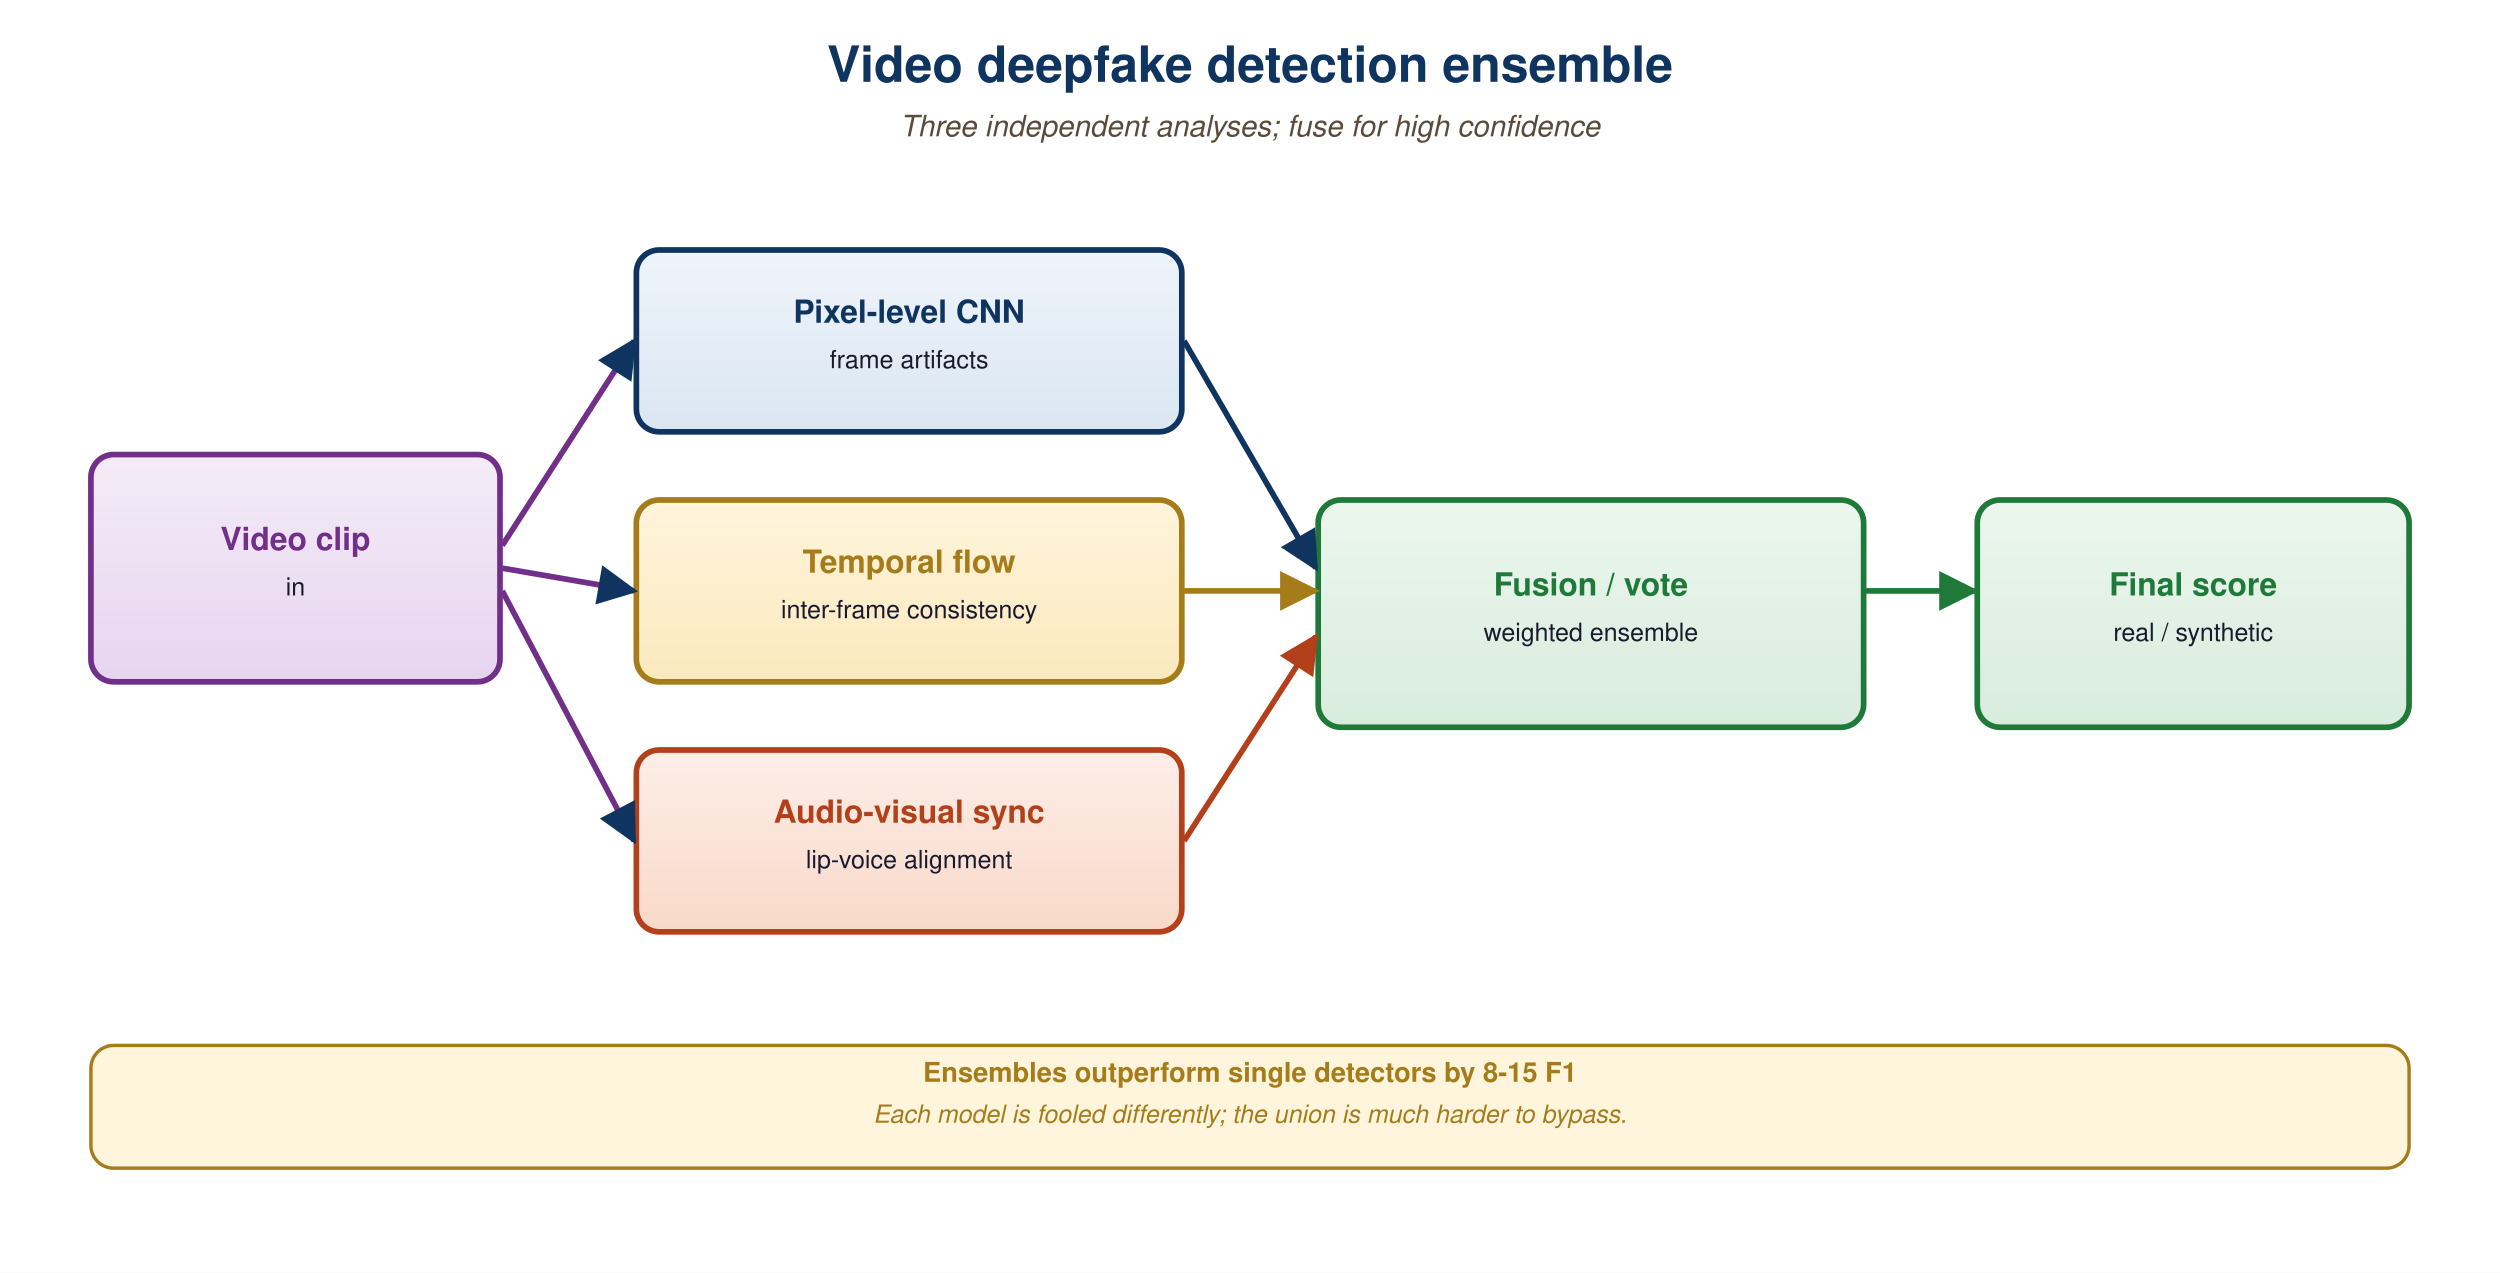
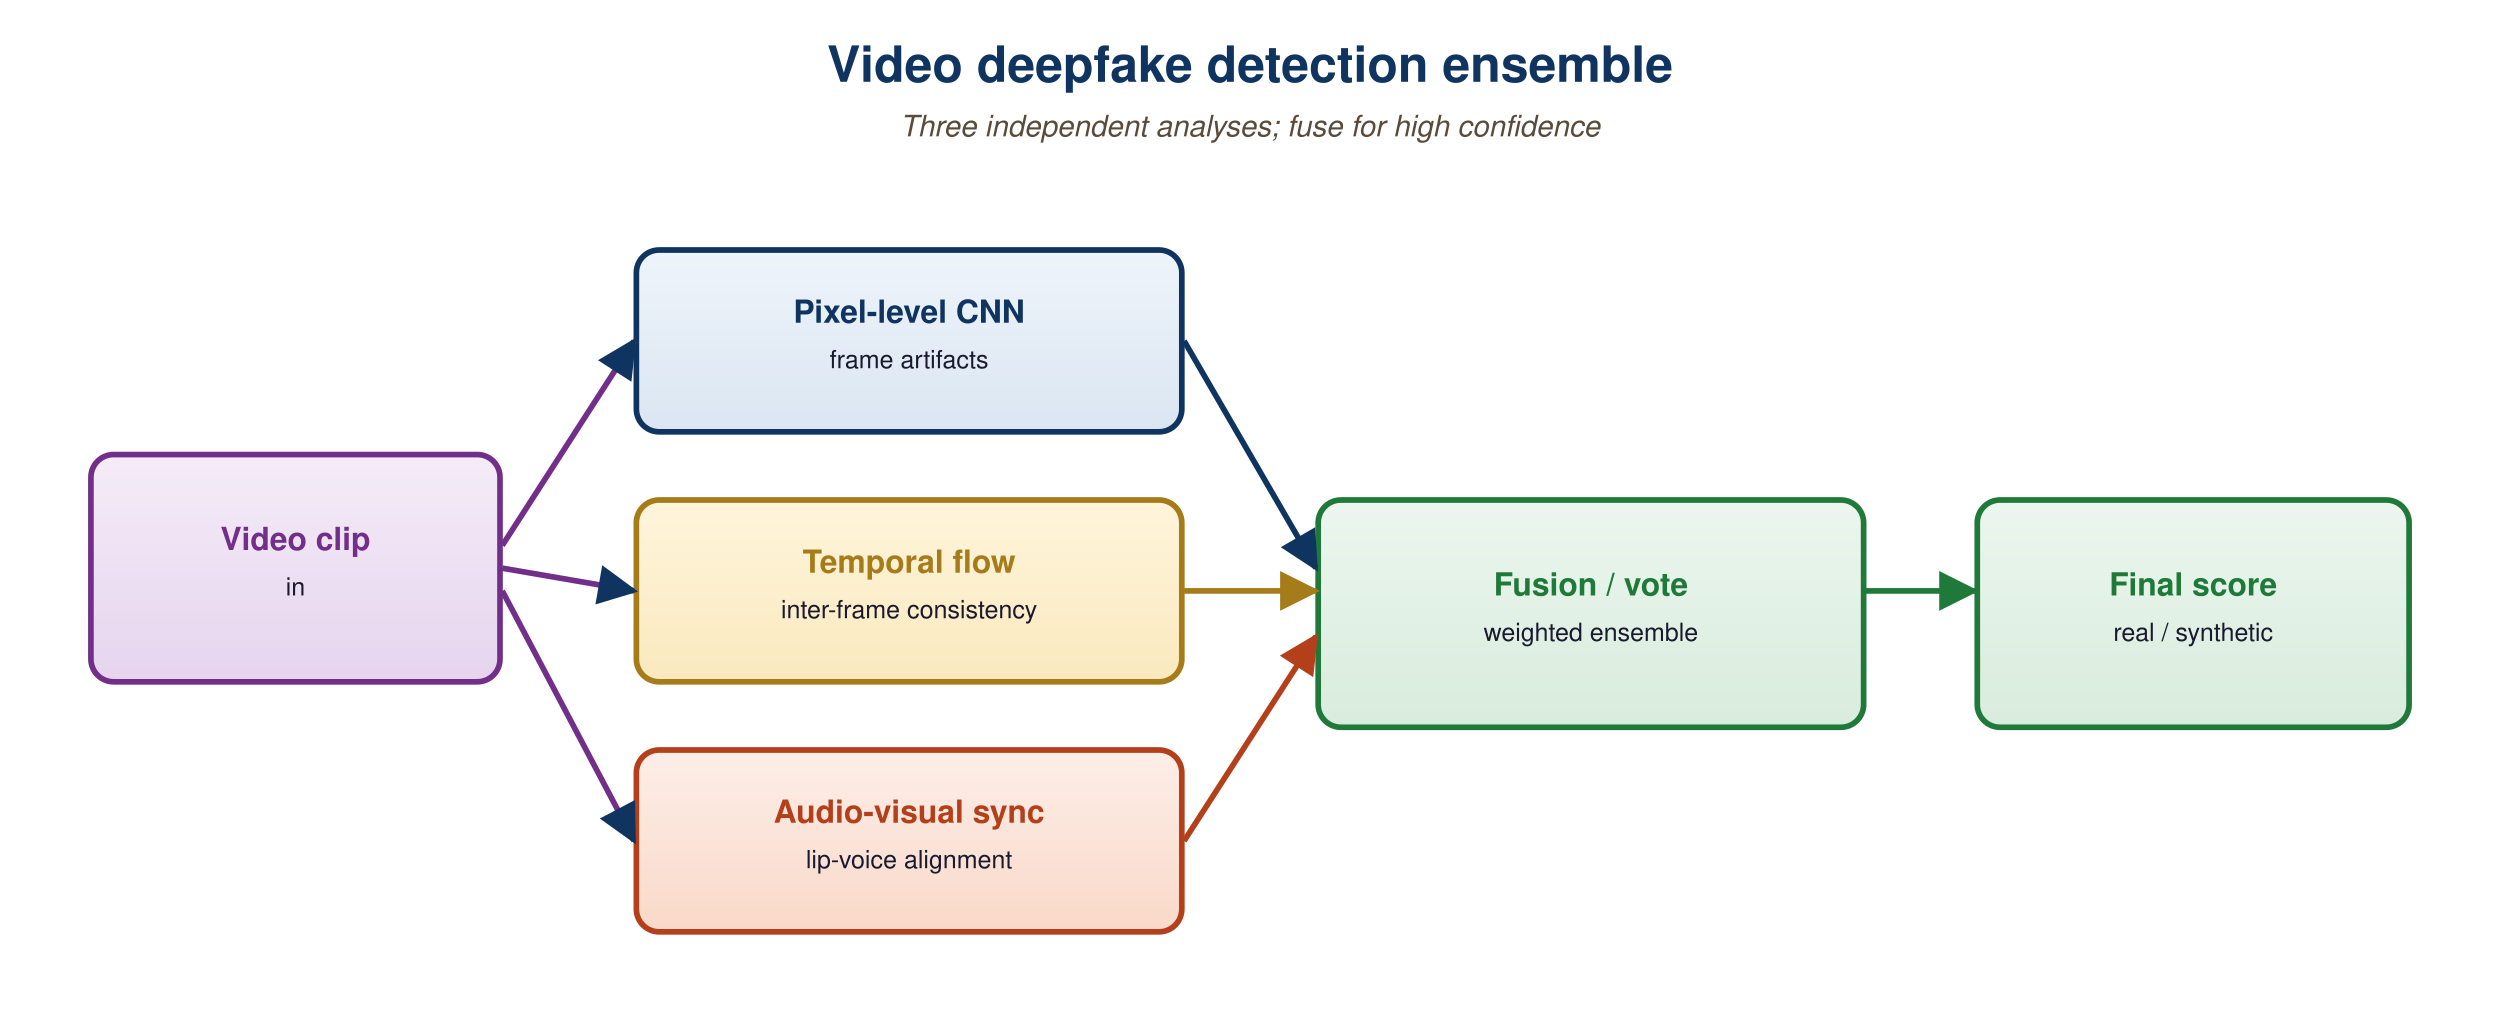
- <svg xmlns="http://www.w3.org/2000/svg" viewBox="0 0 1100 560" font-family="Helvetica, Arial, sans-serif">
+ <svg xmlns="http://www.w3.org/2000/svg" viewBox="0 0 1100 450" font-family="Helvetica, Arial, sans-serif">
  <rect width="1100" height="560" fill="#ffffff" />
  <text x="550" y="36" font-size="22" font-weight="700" text-anchor="middle" fill="#0f3460">Video deepfake detection ensemble</text>
  <text x="550" y="60" font-size="13" font-style="italic" text-anchor="middle" fill="#5a4a3a">Three independent analyses; fuse for high confidence</text>
  <defs>
    <linearGradient id="g_56_4_1_navy" x1="0%" x2="0%" y1="0%" y2="100%">
      <stop offset="0%" stop-color="#eef4fa" />
      <stop offset="100%" stop-color="#dbe6f2" />
    </linearGradient>
    <linearGradient id="g_56_4_1_navy2" x1="0%" x2="0%" y1="0%" y2="100%">
      <stop offset="0%" stop-color="#eef4fa" />
      <stop offset="100%" stop-color="#dbe6f2" />
    </linearGradient>
    <linearGradient id="g_56_4_1_green" x1="0%" x2="0%" y1="0%" y2="100%">
      <stop offset="0%" stop-color="#ecf6ee" />
      <stop offset="100%" stop-color="#d8ecdd" />
    </linearGradient>
    <linearGradient id="g_56_4_1_purple" x1="0%" x2="0%" y1="0%" y2="100%">
      <stop offset="0%" stop-color="#f4ecf7" />
      <stop offset="100%" stop-color="#e6d4ef" />
    </linearGradient>
    <linearGradient id="g_56_4_1_amber" x1="0%" x2="0%" y1="0%" y2="100%">
      <stop offset="0%" stop-color="#fff5dc" />
      <stop offset="100%" stop-color="#fae9be" />
    </linearGradient>
    <linearGradient id="g_56_4_1_red" x1="0%" x2="0%" y1="0%" y2="100%">
      <stop offset="0%" stop-color="#fdeee8" />
      <stop offset="100%" stop-color="#f9d9c9" />
    </linearGradient>
    <linearGradient id="g_56_4_1_neutral" x1="0%" x2="0%" y1="0%" y2="100%">
      <stop offset="0%" stop-color="#fafbfc" />
      <stop offset="100%" stop-color="#eef1f4" />
    </linearGradient>
    <marker id="arr_56_4_1" viewBox="0 0 10 10" refX="9" refY="5" markerWidth="7" markerHeight="7" orient="auto-start-reverse">
      <path d="M 0 0 L 10 5 L 0 10 z" fill="#0f3460" />
    </marker>
    <marker id="arrG_56_4_1" viewBox="0 0 10 10" refX="9" refY="5" markerWidth="7" markerHeight="7" orient="auto-start-reverse">
      <path d="M 0 0 L 10 5 L 0 10 z" fill="#1f7a3a" />
    </marker>
    <marker id="arrA_56_4_1" viewBox="0 0 10 10" refX="9" refY="5" markerWidth="7" markerHeight="7" orient="auto-start-reverse">
      <path d="M 0 0 L 10 5 L 0 10 z" fill="#a67c1a" />
    </marker>
    <marker id="arrR_56_4_1" viewBox="0 0 10 10" refX="9" refY="5" markerWidth="7" markerHeight="7" orient="auto-start-reverse">
      <path d="M 0 0 L 10 5 L 0 10 z" fill="#b3401b" />
    </marker>
  </defs>
  <g transform="translate(40,200)">
    <rect x="0" y="0" width="180" height="100" rx="10" fill="url(#g_56_4_1_purple)" stroke="#722f8a" stroke-width="2.5" />
    <text x="90" y="42" font-size="14" font-weight="700" text-anchor="middle" fill="#722f8a">Video clip</text>
    <text x="90" y="62" font-size="11" text-anchor="middle" fill="#1a1a2e">in</text>
  </g>
  <g transform="translate(280,110)">
    <rect x="0" y="0" width="240" height="80" rx="10" fill="url(#g_56_4_1_navy)" stroke="#0f3460" stroke-width="2.5" />
    <text x="120" y="32" font-size="14" font-weight="700" text-anchor="middle" fill="#0f3460">Pixel-level CNN</text>
    <text x="120" y="52" font-size="11" text-anchor="middle" fill="#1a1a2e">frame artifacts</text>
  </g>
  <g transform="translate(280,220)">
    <rect x="0" y="0" width="240" height="80" rx="10" fill="url(#g_56_4_1_amber)" stroke="#a67c1a" stroke-width="2.5" />
    <text x="120" y="32" font-size="14" font-weight="700" text-anchor="middle" fill="#a67c1a">Temporal flow</text>
    <text x="120" y="52" font-size="11" text-anchor="middle" fill="#1a1a2e">inter-frame consistency</text>
  </g>
  <g transform="translate(280,330)">
    <rect x="0" y="0" width="240" height="80" rx="10" fill="url(#g_56_4_1_red)" stroke="#b3401b" stroke-width="2.5" />
    <text x="120" y="32" font-size="14" font-weight="700" text-anchor="middle" fill="#b3401b">Audio-visual sync</text>
    <text x="120" y="52" font-size="11" text-anchor="middle" fill="#1a1a2e">lip-voice alignment</text>
  </g>
  <g transform="translate(580,220)">
    <rect x="0" y="0" width="240" height="100" rx="10" fill="url(#g_56_4_1_green)" stroke="#1f7a3a" stroke-width="2.5" />
    <text x="120" y="42" font-size="14" font-weight="700" text-anchor="middle" fill="#1f7a3a">Fusion / vote</text>
    <text x="120" y="62" font-size="11" text-anchor="middle" fill="#1a1a2e">weighted ensemble</text>
  </g>
  <g transform="translate(870,220)">
    <rect x="0" y="0" width="190" height="100" rx="10" fill="url(#g_56_4_1_green)" stroke="#1f7a3a" stroke-width="2.5" />
    <text x="95" y="42" font-size="14" font-weight="700" text-anchor="middle" fill="#1f7a3a">Final score</text>
    <text x="95" y="62" font-size="11" text-anchor="middle" fill="#1a1a2e">real / synthetic</text>
  </g>
  <line x1="221" y1="240" x2="279" y2="150" stroke="#722f8a" stroke-width="2.5" marker-end="url(#arr_56_4_1)" />
  <line x1="221" y1="250" x2="279" y2="260" stroke="#722f8a" stroke-width="2.5" marker-end="url(#arr_56_4_1)" />
  <line x1="221" y1="260" x2="279" y2="370" stroke="#722f8a" stroke-width="2.5" marker-end="url(#arr_56_4_1)" />
  <line x1="521" y1="150" x2="579" y2="250" stroke="#0f3460" stroke-width="2.5" marker-end="url(#arr_56_4_1)" />
  <line x1="521" y1="260" x2="579" y2="260" stroke="#a67c1a" stroke-width="2.5" marker-end="url(#arrA_56_4_1)" />
  <line x1="521" y1="370" x2="579" y2="280" stroke="#b3401b" stroke-width="2.5" marker-end="url(#arrR_56_4_1)" />
  <line x1="820" y1="260" x2="869" y2="260" stroke="#1f7a3a" stroke-width="2.5" marker-end="url(#arrG_56_4_1)" />
-   <g transform="translate(40,460)">
-     <rect x="0" y="0" width="1020" height="54" rx="10" fill="#fff5dc" stroke="#a67c1a" stroke-width="1.5" />
-     <text x="510" y="16" font-size="12" font-weight="700" text-anchor="middle" fill="#a67c1a">Ensembles outperform single detectors by 8-15 F1</text>
-     <text x="510" y="34" font-size="11" font-weight="400" text-anchor="middle" fill="#a67c1a" font-style="italic">Each model is fooled differently; the union is much harder to bypass.</text>
-   </g>
</svg>
